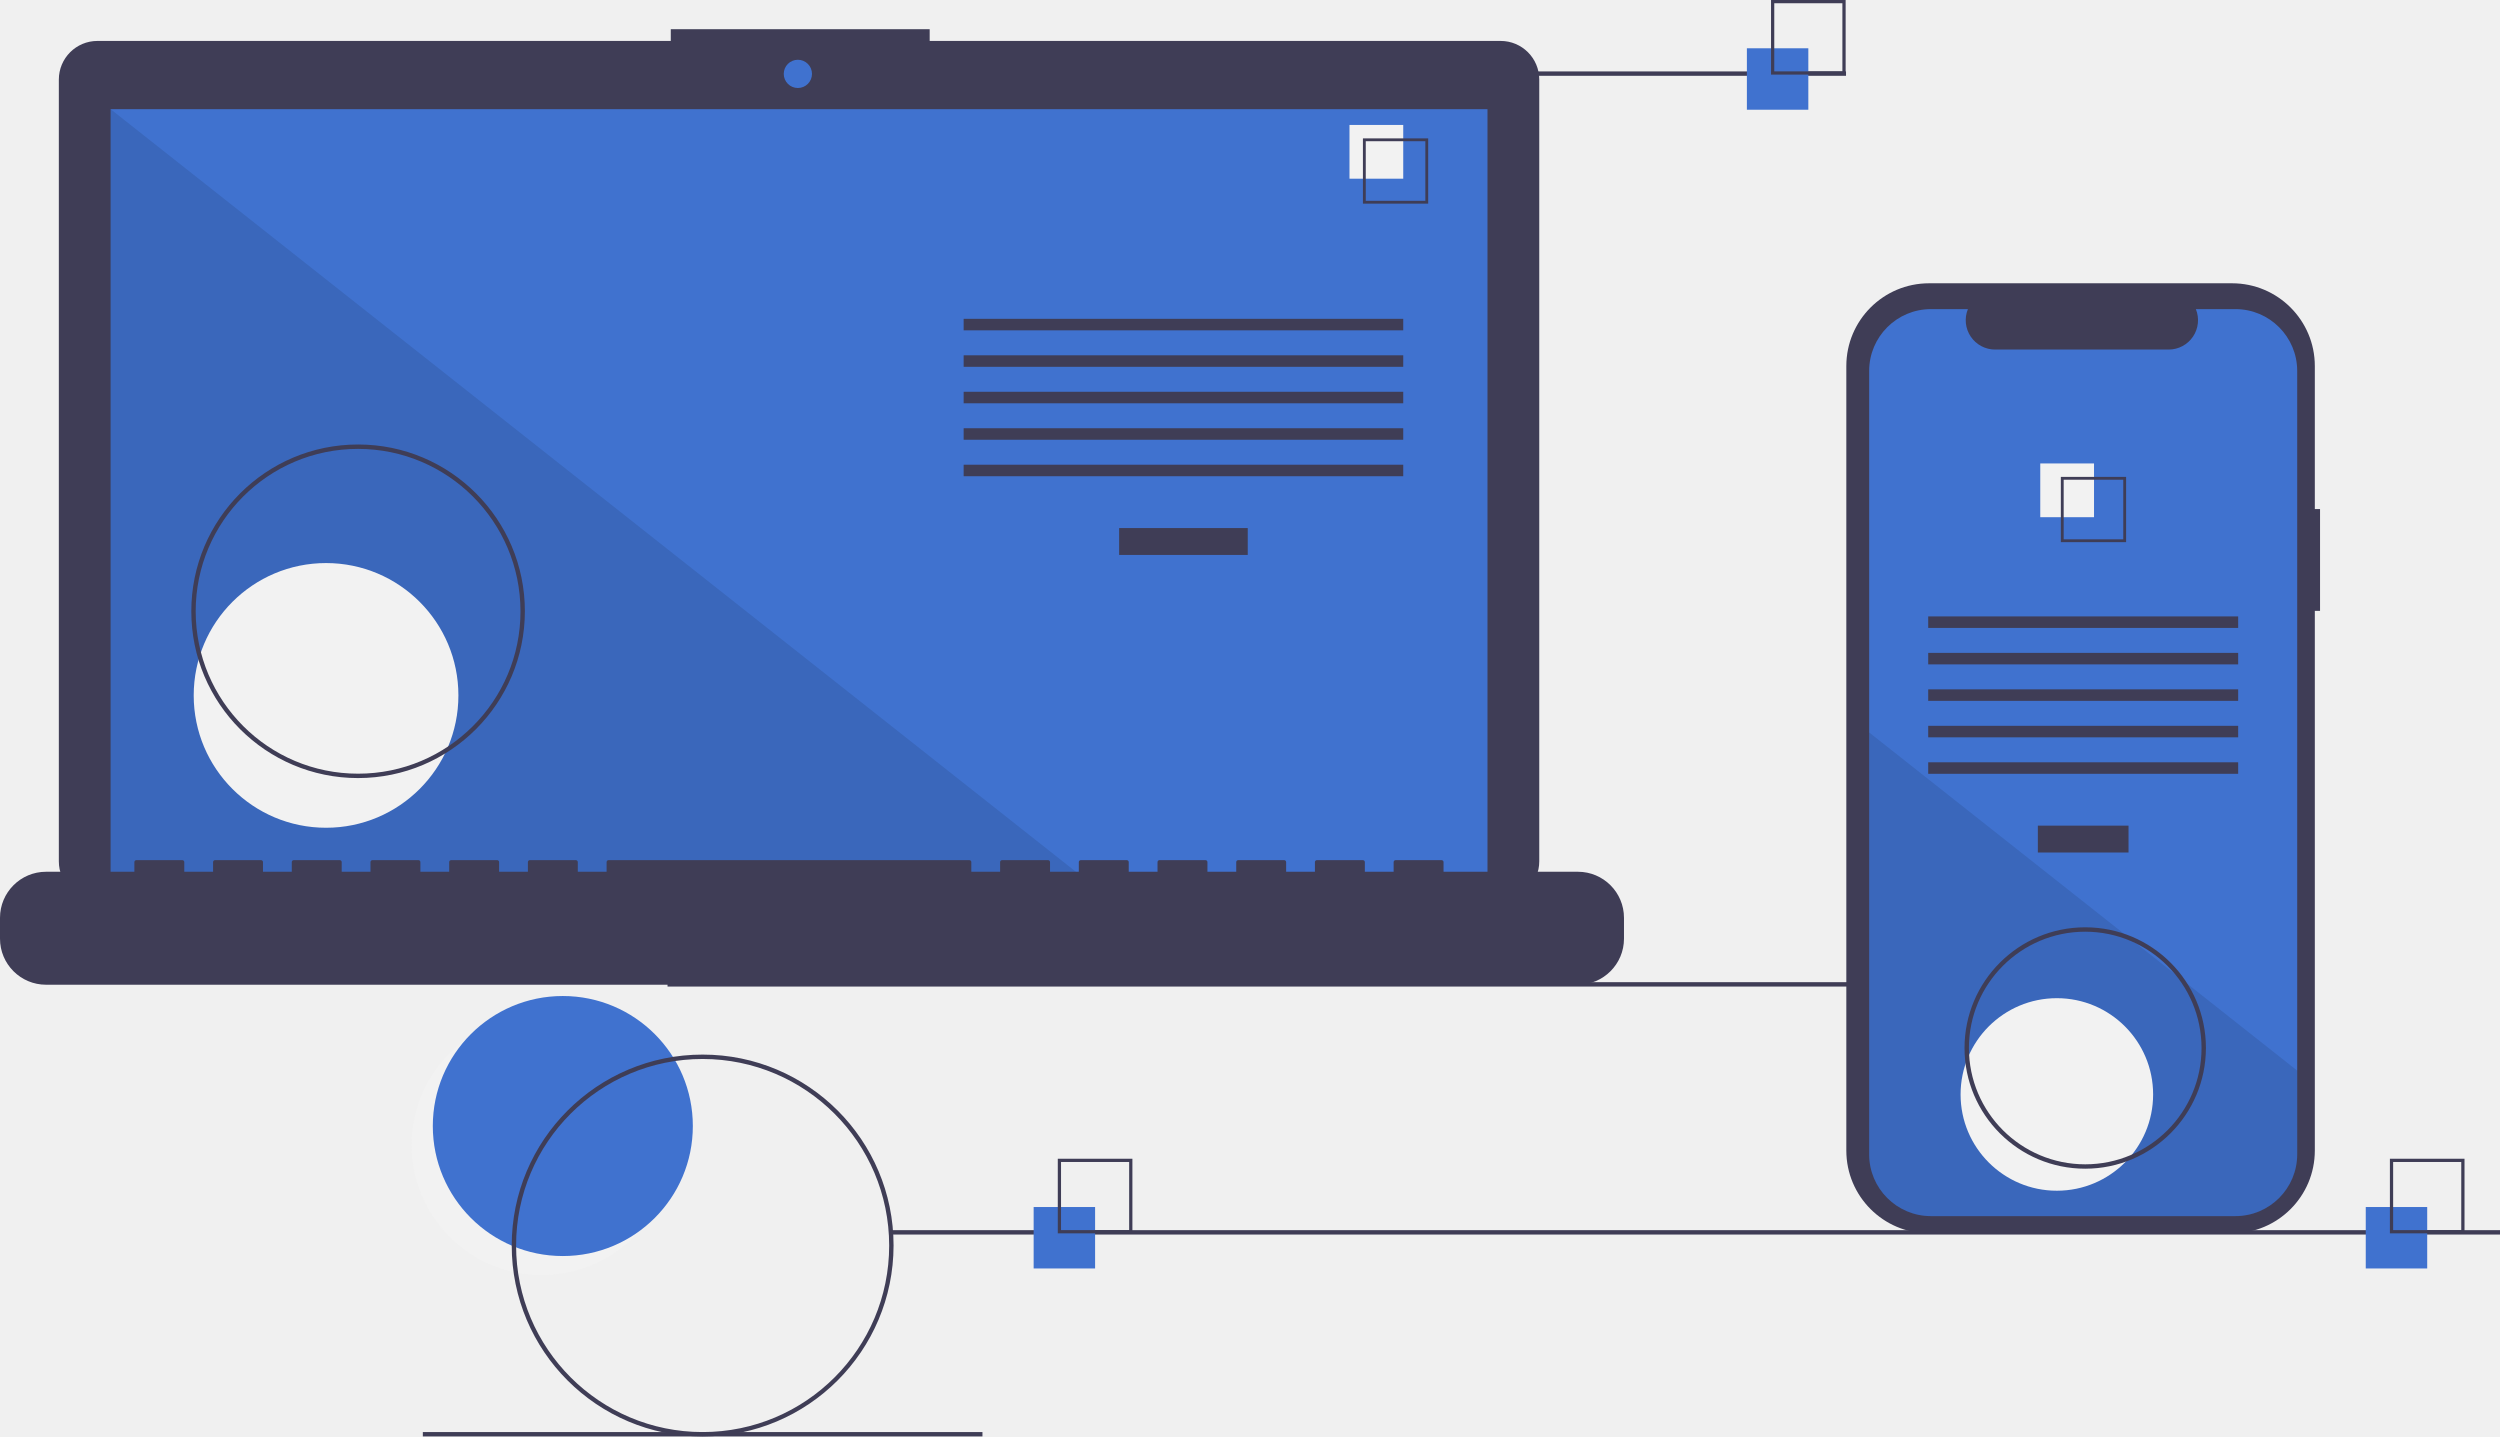
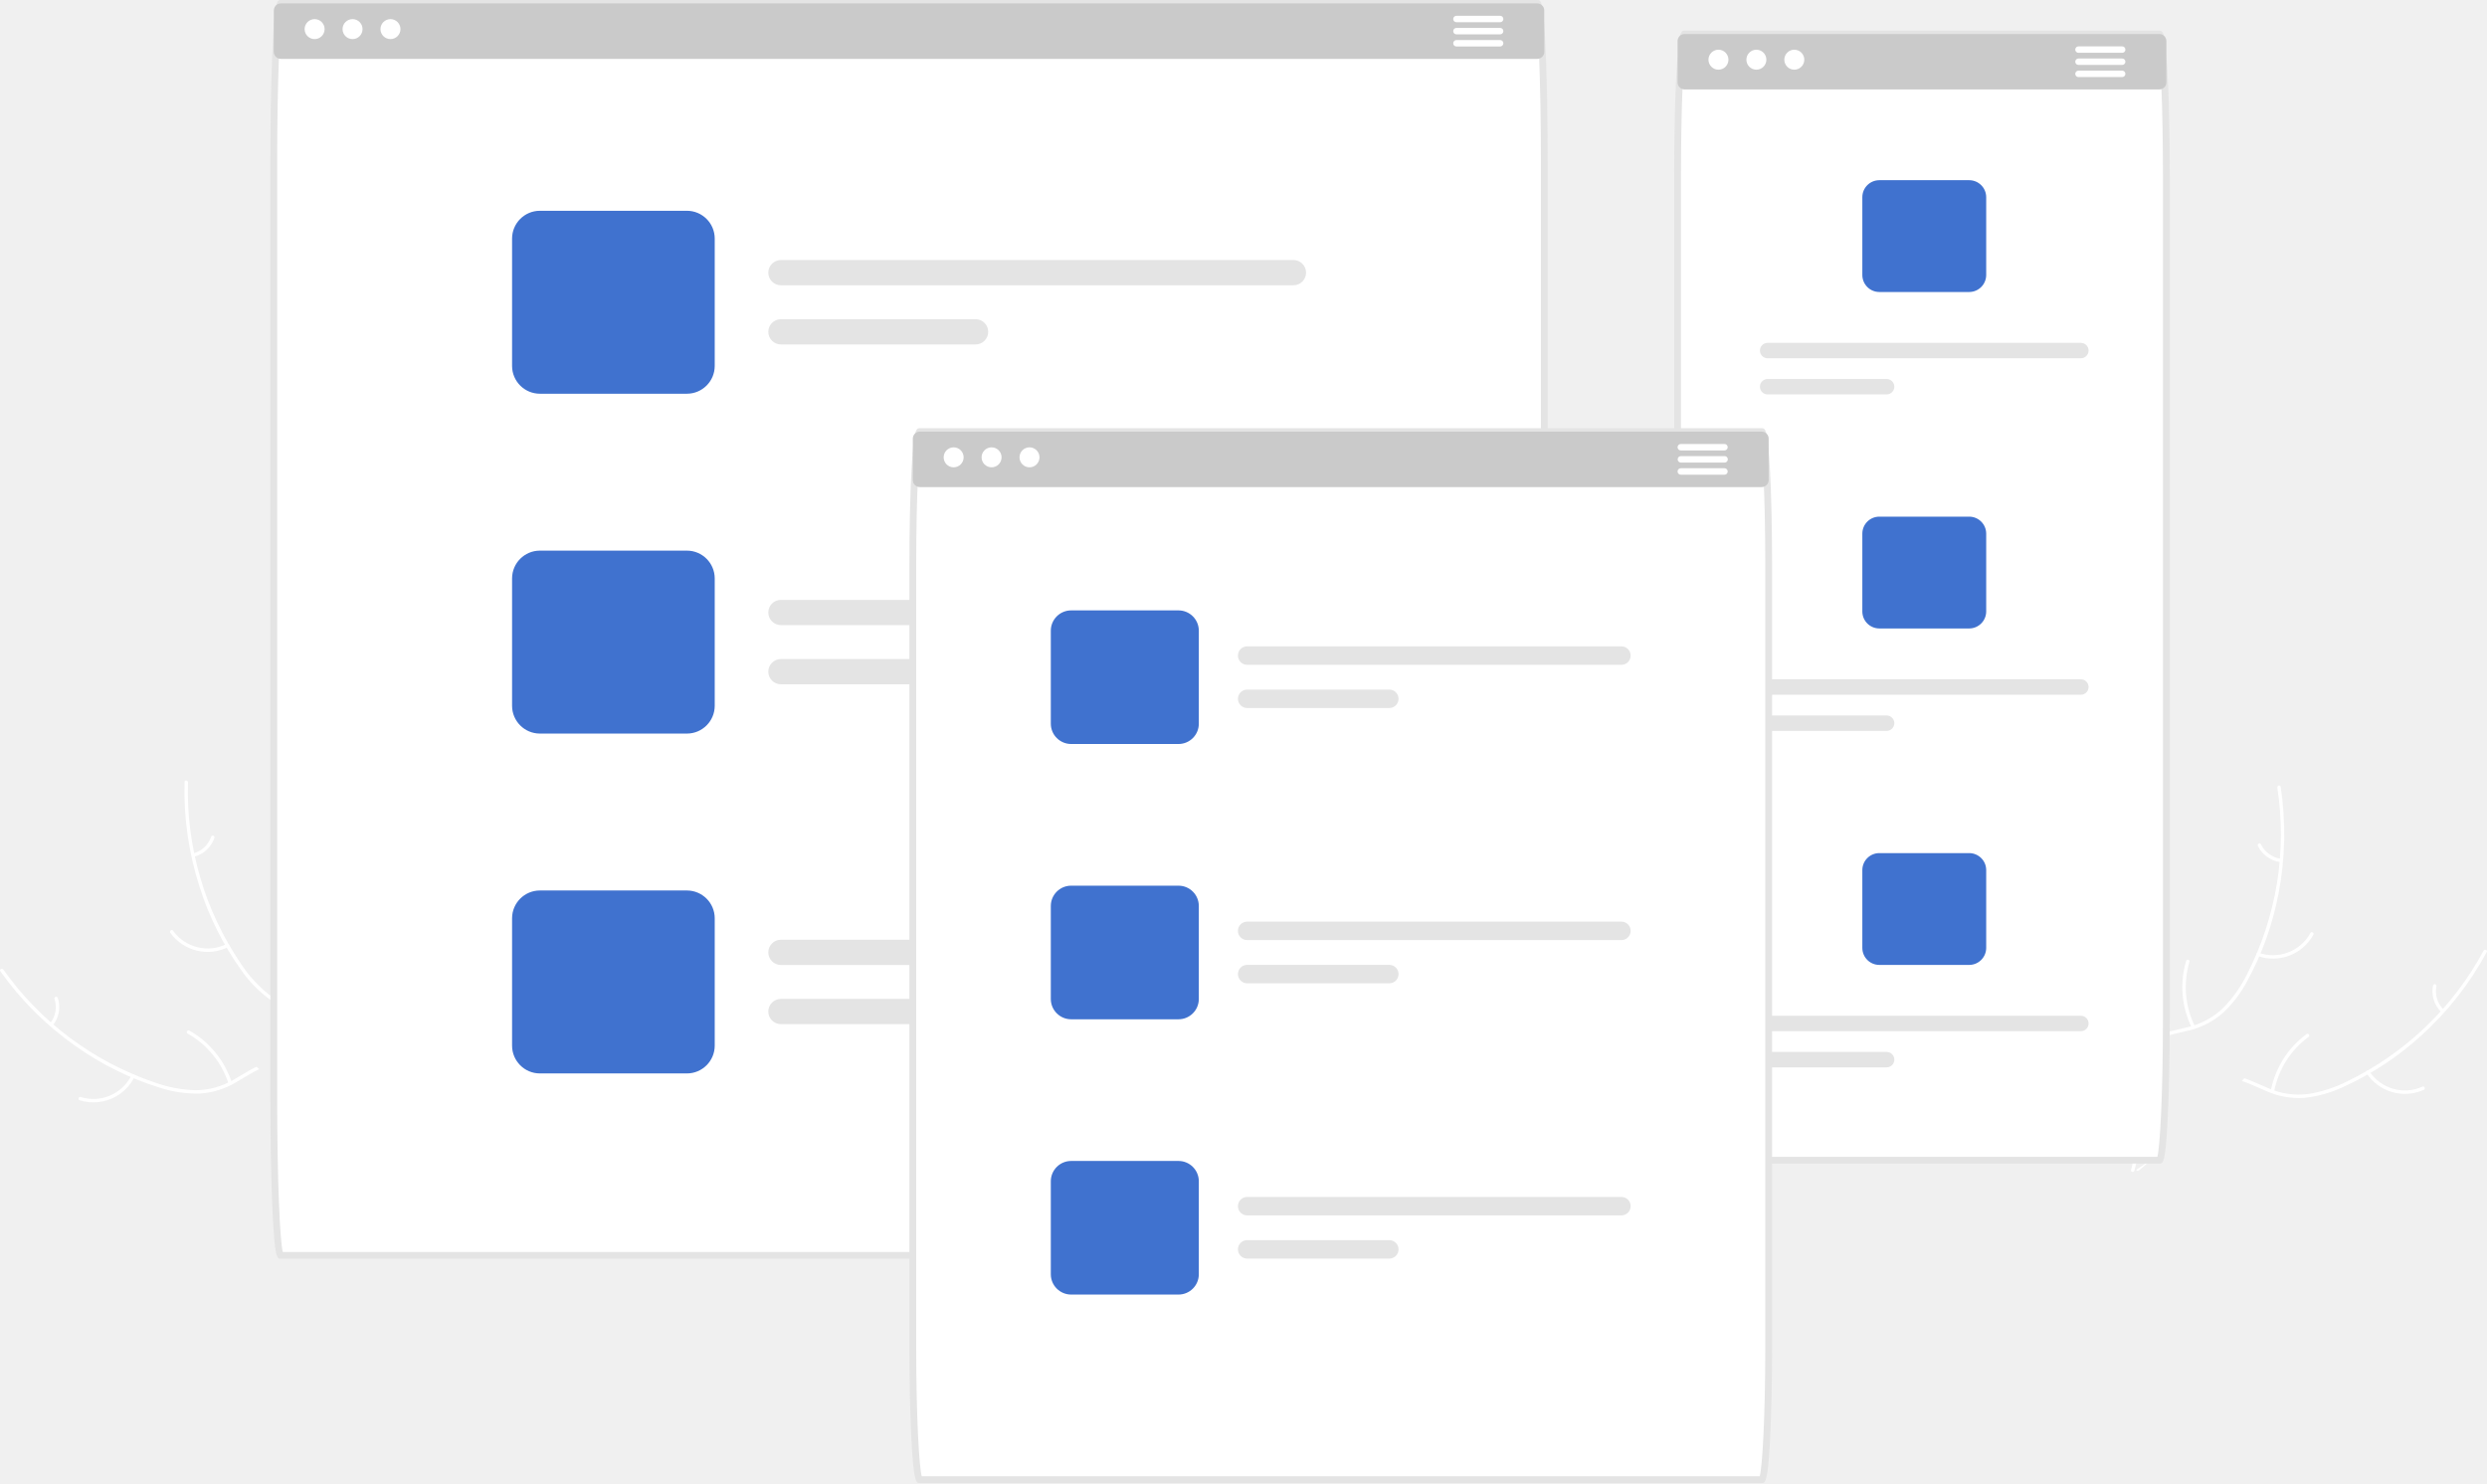
- <svg xmlns="http://www.w3.org/2000/svg" width="1139.171" height="654.543" viewBox="0 0 1139.171 654.543" role="img" artist="Katerina Limpitsouni" source="https://undraw.co/">
-   <circle cx="246.827" cy="521.765" r="59.243" fill="#f2f2f2" />
-   <circle cx="256.46" cy="513.095" r="59.243" fill="#4072cf" />
-   <rect x="304.171" y="447.543" width="733" height="2" fill="#3f3d56" />
-   <path d="M714.207,141.381H454.038v-5.362h-117.971v5.362H74.825a17.599,17.599,0,0,0-17.599,17.599V515.231a17.599,17.599,0,0,0,17.599,17.599H714.207a17.599,17.599,0,0,0,17.599-17.599V158.979A17.599,17.599,0,0,0,714.207,141.381Z" transform="translate(-30.41456 -122.7284)" fill="#3f3d56" />
-   <rect x="50.406" y="49.754" width="627.391" height="353.913" fill="#4072cf" />
-   <circle cx="363.565" cy="33.667" r="6.435" fill="#4072cf" />
-   <polygon points="498.374 403.667 50.406 403.667 50.406 49.754 498.374 403.667" opacity="0.1" />
-   <circle cx="148.574" cy="316.876" r="60.307" fill="#f2f2f2" />
-   <rect x="509.953" y="240.622" width="58.605" height="12.246" fill="#3f3d56" />
-   <rect x="439.102" y="145.279" width="200.307" height="5.248" fill="#3f3d56" />
-   <rect x="439.102" y="161.898" width="200.307" height="5.248" fill="#3f3d56" />
-   <rect x="439.102" y="178.518" width="200.307" height="5.248" fill="#3f3d56" />
-   <rect x="439.102" y="195.137" width="200.307" height="5.248" fill="#3f3d56" />
-   <rect x="439.102" y="211.756" width="200.307" height="5.248" fill="#3f3d56" />
-   <rect x="614.917" y="56.934" width="24.492" height="24.492" fill="#f2f2f2" />
-   <path d="M681.195,215.525h-29.74v-29.74h29.74Zm-28.447-1.293h27.154V187.078H652.748Z" transform="translate(-30.41456 -122.7284)" fill="#3f3d56" />
-   <path d="M749.422,519.96H688.192v-4.412a.875.875,0,0,0-.875-.875h-20.993a.875.875,0,0,0-.875.875v4.412H652.329v-4.412a.875.875,0,0,0-.875-.875H630.462a.875.875,0,0,0-.875.875v4.412H616.467v-4.412a.875.875,0,0,0-.875-.875H594.599a.875.875,0,0,0-.875.875v4.412H580.604v-4.412a.875.875,0,0,0-.875-.875H558.736a.875.875,0,0,0-.875.875v4.412H544.741v-4.412a.875.875,0,0,0-.875-.875H522.873a.875.875,0,0,0-.875.875v4.412H508.878v-4.412a.875.875,0,0,0-.875-.875h-20.993a.875.875,0,0,0-.875.875v4.412H473.015v-4.412a.875.875,0,0,0-.875-.875H307.696a.875.875,0,0,0-.875.875v4.412H293.701v-4.412a.875.875,0,0,0-.875-.875H271.833a.875.875,0,0,0-.875.875v4.412H257.838v-4.412a.875.875,0,0,0-.875-.875h-20.993a.875.875,0,0,0-.875.875v4.412H221.975v-4.412a.875.875,0,0,0-.875-.875H200.107a.875.875,0,0,0-.875.875v4.412H186.112v-4.412a.875.875,0,0,0-.875-.875H164.244a.875.875,0,0,0-.875.875v4.412H150.249v-4.412a.875.875,0,0,0-.875-.875H128.381a.875.875,0,0,0-.875.875v4.412H114.386v-4.412a.875.875,0,0,0-.875-.875H92.519a.875.875,0,0,0-.875.875v4.412H51.407a20.993,20.993,0,0,0-20.993,20.993v9.492A20.993,20.993,0,0,0,51.407,571.438H749.422a20.993,20.993,0,0,0,20.993-20.993v-9.492A20.993,20.993,0,0,0,749.422,519.96Z" transform="translate(-30.41456 -122.7284)" fill="#3f3d56" />
-   <path d="M193.586,477.272a76,76,0,1,1,76-76A76.086,76.086,0,0,1,193.586,477.272Zm0-150a74,74,0,1,0,74,74A74.084,74.084,0,0,0,193.586,327.272Z" transform="translate(-30.41456 -122.7284)" fill="#3f3d56" />
-   <rect x="586.171" y="32.543" width="255" height="2" fill="#3f3d56" />
-   <rect x="406.171" y="560.543" width="733" height="2" fill="#3f3d56" />
-   <rect x="192.672" y="652.543" width="255" height="2" fill="#3f3d56" />
-   <rect x="471" y="550" width="28" height="28" fill="#4072cf" />
-   <path d="M546.415,684.728h-34v-34h34Zm-32.522-1.478H544.936V652.207H513.893Z" transform="translate(-30.41456 -122.7284)" fill="#3f3d56" />
-   <rect x="796" y="22" width="28" height="28" fill="#4072cf" />
-   <path d="M871.415,156.728h-34v-34h34Zm-32.522-1.478H869.936V124.207H838.893Z" transform="translate(-30.41456 -122.7284)" fill="#3f3d56" />
-   <rect x="1078" y="550" width="28" height="28" fill="#4072cf" />
-   <path d="M1153.415,684.728h-34v-34h34Zm-32.522-1.478h31.043V652.207h-31.043Z" transform="translate(-30.41456 -122.7284)" fill="#3f3d56" />
-   <path d="M1087.586,354.687h-2.379V289.525a37.714,37.714,0,0,0-37.714-37.714H909.44A37.714,37.714,0,0,0,871.726,289.525V647.006A37.714,37.714,0,0,0,909.44,684.72h138.053a37.714,37.714,0,0,0,37.714-37.714V401.07h2.379Z" transform="translate(-30.41456 -122.7284)" fill="#3f3d56" />
-   <path d="M1077.176,291.742v356.96a28.165,28.165,0,0,1-28.16,28.17H910.296a28.165,28.165,0,0,1-28.16-28.17v-356.96a28.163,28.163,0,0,1,28.16-28.16h16.83a13.379,13.379,0,0,0,12.39,18.43h79.09a13.379,13.379,0,0,0,12.39-18.43h18.02A28.163,28.163,0,0,1,1077.176,291.742Z" transform="translate(-30.41456 -122.7284)" fill="#4072cf" />
-   <rect x="928.58" y="376.218" width="41.324" height="12.246" fill="#3f3d56" />
-   <rect x="878.621" y="280.875" width="141.24" height="5.248" fill="#3f3d56" />
-   <rect x="878.621" y="297.494" width="141.24" height="5.248" fill="#3f3d56" />
-   <rect x="878.621" y="314.114" width="141.24" height="5.248" fill="#3f3d56" />
-   <rect x="878.621" y="330.733" width="141.24" height="5.248" fill="#3f3d56" />
-   <rect x="878.621" y="347.352" width="141.24" height="5.248" fill="#3f3d56" />
-   <rect x="929.684" y="211.179" width="24.492" height="24.492" fill="#f2f2f2" />
-   <path d="M969.474,340.032v29.74h29.74v-29.74Zm28.45,28.45h-27.16v-27.16h27.16Z" transform="translate(-30.41456 -122.7284)" fill="#3f3d56" />
-   <path d="M1077.176,610.582v38.12a28.165,28.165,0,0,1-28.16,28.17H910.296a28.165,28.165,0,0,1-28.16-28.17v-192.21l116.87,92.33,2,1.58,21.74,17.17,2.03,1.61Z" transform="translate(-30.41456 -122.7284)" opacity="0.1" />
-   <circle cx="937.241" cy="498.707" r="43.868" fill="#f2f2f2" />
-   <path d="M350.586,777.272a87,87,0,1,1,87-87A87.099,87.099,0,0,1,350.586,777.272Zm0-172a85,85,0,1,0,85,85A85.096,85.096,0,0,0,350.586,605.272Z" transform="translate(-30.41456 -122.7284)" fill="#3f3d56" />
-   <path d="M980.586,655.272a55,55,0,1,1,55-55A55.062,55.062,0,0,1,980.586,655.272Zm0-108a53,53,0,1,0,53,53A53.06,53.06,0,0,0,980.586,547.272Z" transform="translate(-30.41456 -122.7284)" fill="#3f3d56" />
+ <svg xmlns="http://www.w3.org/2000/svg" width="731.662" height="436.38" viewBox="0 0 731.662 436.38" role="img" artist="Katerina Limpitsouni" source="https://undraw.co/">
+   <path d="M277.281,566.582c-21.535-7.834-40.23-26.574-42.601-49.367a105.583,105.583,0,0,0,70.661,16.18c9.531-1.236,20.003-3.603,28.159,1.481,5.075,3.163,8.226,8.78,9.671,14.583,1.445,5.803,1.38,11.861,1.306,17.841l.671,1.334C322.652,573,298.816,574.416,277.281,566.582Z" transform="translate(-234.1692 -231.8101)" fill="#f0f0f0" />
+   <path d="M235.147,517.101a90.245,90.245,0,0,0,44.499,33.208,38.862,38.862,0,0,0,11.96,2.286,22.289,22.289,0,0,0,11.315-3.096c3.234-1.823,6.331-4.061,9.951-5.066a13.648,13.648,0,0,1,11.009,1.838c4.061,2.549,6.963,6.406,9.67,10.276,3.006,4.297,6.06,8.807,10.752,11.416.569.316.045,1.18-.523.864-8.164-4.538-11.186-14.165-18.135-20.017-3.242-2.731-7.327-4.501-11.612-3.619-3.747.772-6.942,3.078-10.201,4.951a23.784,23.784,0,0,1-10.951,3.439,35.927,35.927,0,0,1-12.004-1.818,87.554,87.554,0,0,1-24.508-12.173,91.845,91.845,0,0,1-22.111-22.007c-.375-.529.515-1.008.888-.482Z" transform="translate(-234.1692 -231.8101)" fill="#fff" />
+   <path d="M273.749,548.68a13.54,13.54,0,0,1-16.126,6.879c-.62-.195-.346-1.167.274-.972a12.537,12.537,0,0,0,14.988-6.43c.288-.583,1.15-.057.864.523Z" transform="translate(-234.1692 -231.8101)" fill="#fff" />
+   <path d="M301.403,550.64a26.097,26.097,0,0,0-12.048-14.715c-.567-.318-.044-1.182.523-.864a27.144,27.144,0,0,1,12.506,15.338c.199.62-.783.858-.981.241Z" transform="translate(-234.1692 -231.8101)" fill="#fff" />
+   <path d="M248.941,532.87a7.664,7.664,0,0,0,1.262-7.162c-.207-.617.776-.855.981-.241a8.588,8.588,0,0,1-1.379,7.926.522.522,0,0,1-.693.171.508.508,0,0,1-.171-.693Z" transform="translate(-234.1692 -231.8101)" fill="#fff" />
+   <path d="M289.032,461.845c.14.382.28.764.428,1.148a100.932,100.932,0,0,0,6.94,14.829c.204.37.416.743.63,1.106a106.405,106.405,0,0,0,25.675,29.588,103.332,103.332,0,0,0,13.011,8.787c6.289,3.583,13.393,6.968,17.995,12.263a17.726,17.726,0,0,1,1.353,1.727l-8.342,36.418c-.06.073-.113.149-.173.222l-.267,1.469c-.244-.117-.495-.244-.739-.362-.142-.068-.282-.143-.424-.211-.094-.048-.188-.096-.276-.133-.031-.016-.063-.032-.086-.046-.088-.038-.165-.082-.244-.117q-2.105-1.059-4.203-2.152c-.008-.002-.008-.002-.015-.012a151.935,151.935,0,0,1-29.866-19.958c-.269-.237-.547-.475-.813-.728a98.602,98.602,0,0,1-11.118-11.633,87.173,87.173,0,0,1-5.177-7.141,72.487,72.487,0,0,1-9.195-20.715c-3.905-14.642-3.083-30.369,4.327-43.363C288.646,462.5,288.834,462.175,289.032,461.845Z" transform="translate(-234.1692 -231.8101)" fill="#f0f0f0" />
+   <path d="M289.476,462.033A90.245,90.245,0,0,0,305.012,515.339a38.863,38.863,0,0,0,8.173,9.026,22.289,22.289,0,0,0,10.898,4.341c3.679.492,7.5.569,10.996,1.946a13.648,13.648,0,0,1,7.684,8.096c1.707,4.48,1.703,9.307,1.534,14.027-.187,5.24-.464,10.681,1.712,15.588.264.595-.674.969-.938.375-3.786-8.539-.404-18.045-2.428-26.901-.945-4.132-3.141-8.005-7.093-9.881-3.456-1.64-7.396-1.723-11.126-2.188a23.785,23.785,0,0,1-10.814-3.847,35.928,35.928,0,0,1-8.49-8.678,87.554,87.554,0,0,1-12.239-24.475,91.845,91.845,0,0,1-4.404-30.884c.019-.648,1.018-.495.999.149Z" transform="translate(-234.1692 -231.8101)" fill="#fff" />
+   <path d="M301.285,510.487a13.54,13.54,0,0,1-17.018-4.216c-.378-.529.426-1.141.804-.611a12.537,12.537,0,0,0,15.838,3.89c.581-.292.952.647.375.938Z" transform="translate(-234.1692 -231.8101)" fill="#fff" />
+   <path d="M322.185,528.702a26.097,26.097,0,0,0-.76-19.003c-.262-.596.676-.97.938-.375a27.144,27.144,0,0,1,.751,19.776c-.215.615-1.142.214-.928-.398Z" transform="translate(-234.1692 -231.8101)" fill="#fff" />
+   <path d="M290.996,482.928a7.664,7.664,0,0,0,5.32-4.958c.207-.617,1.134-.215.928.398a8.588,8.588,0,0,1-5.873,5.498.522.522,0,0,1-.656-.281.508.508,0,0,1,.281-.656Z" transform="translate(-234.1692 -231.8101)" fill="#fff" />
+   <path d="M929.098,565.83c20.409-10.422,36.658-31.318,36.21-54.229A105.583,105.583,0,0,1,897.171,536.343c-9.611-.055-20.294-1.117-27.764,4.931-4.648,3.763-7.084,9.724-7.805,15.661-.721,5.937.088,11.94.897,17.866l-.502,1.406C884.859,577.776,908.689,576.252,929.098,565.83Z" transform="translate(-234.1692 -231.8101)" fill="#f0f0f0" />
+   <path d="M964.83,511.545a90.245,90.245,0,0,1-40.079,38.426,38.863,38.863,0,0,1-11.588,3.739,22.289,22.289,0,0,1-11.61-1.681c-3.433-1.411-6.782-3.253-10.499-3.805a13.648,13.648,0,0,0-10.7,3.177c-3.716,3.029-6.123,7.213-8.334,11.386-2.455,4.634-4.931,9.485-9.267,12.651-.525.384.1,1.176.625.793,7.544-5.507,9.36-15.432,15.537-22.094,2.882-3.109,6.719-5.367,11.08-5.019,3.813.305,7.268,2.201,10.732,3.66a23.784,23.784,0,0,0,11.291,2.067,35.928,35.928,0,0,0,11.689-3.279,87.554,87.554,0,0,0,22.825-15.094,91.845,91.845,0,0,0,19.238-24.558c.307-.571-.635-.937-.94-.37Z" transform="translate(-234.1692 -231.8101)" fill="#fff" />
+   <path d="M930.403,547.629a13.54,13.54,0,0,0,16.85,4.845c.591-.27.2-1.201-.392-.931a12.537,12.537,0,0,1-15.664-4.539c-.357-.543-1.148.085-.793.625Z" transform="translate(-234.1692 -231.8101)" fill="#fff" />
+   <path d="M903.199,552.974a26.097,26.097,0,0,1,10.148-16.085c.524-.385-.102-1.178-.625-.793a27.144,27.144,0,0,0-10.526,16.759c-.121.64.883.755,1.003.119Z" transform="translate(-234.1692 -231.8101)" fill="#fff" />
+   <path d="M953.079,528.89a7.664,7.664,0,0,1-2.133-6.952c.129-.638-.875-.753-1.003-.119a8.588,8.588,0,0,0,2.343,7.697.522.522,0,0,0,.709.084.508.508,0,0,0,.084-.709Z" transform="translate(-234.1692 -231.8101)" fill="#fff" />
+   <path d="M904.561,463.331c-.092.396-.184.792-.284,1.192a100.932,100.932,0,0,1-5.064,15.57c-.157.393-.321.788-.489,1.175a106.405,106.405,0,0,1-21.844,32.52,103.332,103.332,0,0,1-11.832,10.32c-5.801,4.329-12.435,8.561-16.351,14.382a17.728,17.728,0,0,0-1.131,1.88l12.755,35.117c.069.065.13.134.199.199l.445,1.425c.228-.147.461-.303.689-.45.133-.084.262-.177.395-.261.087-.059.175-.118.257-.166.029-.019.058-.039.079-.056.082-.048.154-.101.228-.147q1.959-1.31,3.907-2.652c.008-.003.008-.003.013-.014a151.936,151.936,0,0,0,27.186-23.478c.238-.268.485-.539.717-.823a98.603,98.603,0,0,0,9.603-12.911,87.168,87.168,0,0,0,4.26-7.723,72.487,72.487,0,0,0,6.579-21.688c2.075-15.01-.673-30.518-9.624-42.503C905.025,463.934,904.798,463.635,904.561,463.331Z" transform="translate(-234.1692 -231.8101)" fill="#f0f0f0" />
+   <path d="M904.144,463.572a90.245,90.245,0,0,1-8.866,54.812,38.863,38.863,0,0,1-7.002,9.962,22.289,22.289,0,0,1-10.282,5.648c-3.591.94-7.373,1.486-10.673,3.283a13.648,13.648,0,0,0-6.631,8.979c-1.144,4.656-.546,9.446.201,14.109.83,5.178,1.773,10.543.217,15.681-.189.623.788.879.977.257,2.708-8.939-1.817-17.957-.897-26.995.43-4.217,2.133-8.331,5.825-10.678,3.229-2.052,7.128-2.619,10.772-3.539a23.784,23.784,0,0,0,10.259-5.147,35.928,35.928,0,0,0,7.359-9.656,87.554,87.554,0,0,0,9.137-25.794,91.845,91.845,0,0,0,.575-31.191c-.099-.641-1.071-.366-.973.271Z" transform="translate(-234.1692 -231.8101)" fill="#fff" />
+   <path d="M898.381,513.111a13.54,13.54,0,0,0,16.371-6.276c.31-.571-.563-1.08-.873-.508a12.537,12.537,0,0,1-15.24,5.807c-.612-.218-.866.759-.257.977Z" transform="translate(-234.1692 -231.8101)" fill="#fff" />
+   <path d="M879.878,533.757a26.097,26.097,0,0,1-1.581-18.953c.186-.623-.791-.88-.977-.257a27.144,27.144,0,0,0,1.685,19.719c.289.584,1.159.072.872-.509Z" transform="translate(-234.1692 -231.8101)" fill="#fff" />
+   <path d="M905.204,484.496a7.664,7.664,0,0,1-5.889-4.267c-.281-.587-1.152-.074-.872.509a8.588,8.588,0,0,0,6.504,4.735.522.522,0,0,0,.617-.36.508.508,0,0,0-.36-.617Z" transform="translate(-234.1692 -231.8101)" fill="#fff" />
+   <path d="M871.498,246.81h-143.79v9.25a2.04,2.04,0,0,0,.46,1.3c-.29,7.23-.46,16.46-.46,26.49v247.3c0,23.18.93,42.04,2.07,42.04h139.65c1.14,0,2.07-18.86,2.07-42.04v-247.3c0-10.03-.17-19.26-.46-26.49a2.039,2.039,0,0,0,.46-1.3Z" transform="translate(-234.1692 -231.8101)" fill="#fff" />
+   <path d="M869.429,574.19H729.779c-1.088,0-1.807,0-2.461-13.278-.393-7.968-.609-18.538-.609-29.762V283.85c0-9.694.164-19.116.461-26.53.186-4.452.399-8.018.633-10.6.459-5.056.896-5.91,1.976-5.91h139.65c1.079,0,1.516.854,1.976,5.91.235,2.592.448,6.158.633,10.598l0.0.002c.297,7.407.461,16.829.461,26.53V531.15c0,11.224-.216,21.794-.609,29.762C871.236,574.19,870.517,574.19,869.429,574.19Zm-139.082-2H868.86c.724-2.733,1.638-17.57,1.638-41.04V283.85c0-9.675-.163-19.068-.459-26.448h-0c-.184-4.408-.395-7.941-.626-10.501a28.884,28.884,0,0,0-.562-4.09H730.356a28.896,28.896,0,0,0-.562,4.09c-.231,2.55-.442,6.083-.627,10.501-.296,7.387-.459,16.78-.459,26.448V531.15C728.708,554.619,729.623,569.457,730.347,572.19Z" transform="translate(-234.1692 -231.8101)" fill="#e4e4e4" />
+   <path d="M869.429,241.81H729.779a2.074,2.074,0,0,0-2.07,2.07v12.18a2.04,2.04,0,0,0,.46,1.3,2.079,2.079,0,0,0,1.61.77h139.65a2.08,2.08,0,0,0,1.61-.77,2.039,2.039,0,0,0,.46-1.3v-12.18A2.074,2.074,0,0,0,869.429,241.81Z" transform="translate(-234.1692 -231.8101)" fill="#cacaca" />
+   <circle id="b800b2fc-3bcc-4a40-9972-a80335d602c8" data-name="Ellipse 90" cx="505.559" cy="17.565" r="2.94" fill="#fff" />
+   <circle id="fa63cc97-e384-451c-9b8c-3b6845b8b0f6" data-name="Ellipse 91" cx="516.717" cy="17.565" r="2.94" fill="#fff" />
+   <circle id="beaeadfc-8efd-4e6c-adaf-945ac9d4d623" data-name="Ellipse 92" cx="527.875" cy="17.565" r="2.94" fill="#fff" />
+   <path d="M858.498,245.45H845.648a.956.956,0,0,0-.95.95.801.801,0,0,0,.1.41.943.943,0,0,0,.85.54h12.85a.948.948,0,0,0,.86-.54.914.914,0,0,0,.09-.41A.95.95,0,0,0,858.498,245.45Z" transform="translate(-234.1692 -231.8101)" fill="#fff" />
+   <path d="M858.498,249.02H845.648a.95.95,0,0,0,0,1.9h12.85a.95.95,0,1,0,0-1.9Z" transform="translate(-234.1692 -231.8101)" fill="#fff" />
+   <path d="M858.498,252.59H845.648a.95.95,0,0,0,0,1.9h12.85a.95.95,0,1,0,0-1.9Z" transform="translate(-234.1692 -231.8101)" fill="#fff" />
+   <path d="M813.498,284.83H787.058a5.002,5.002,0,0,0-5,5v22.9a5.008,5.008,0,0,0,5,5h26.44a5.015,5.015,0,0,0,5-5v-22.9A5.008,5.008,0,0,0,813.498,284.83Z" transform="translate(-234.1692 -231.8101)" fill="#4072cf" />
+   <path d="M846.349,332.69h-92.15a2.27,2.27,0,1,0,0,4.54h92.15a2.27,2.27,0,1,0,0-4.54Z" transform="translate(-234.1692 -231.8101)" fill="#e4e4e4" />
+   <path d="M789.199,343.33h-35a2.27,2.27,0,1,0,0,4.54h35a2.27,2.27,0,1,0,0-4.54Z" transform="translate(-234.1692 -231.8101)" fill="#e4e4e4" />
+   <path d="M813.498,383.83H787.058a5.002,5.002,0,0,0-5,5v22.9a5.008,5.008,0,0,0,5,5h26.44a5.015,5.015,0,0,0,5-5v-22.9A5.008,5.008,0,0,0,813.498,383.83Z" transform="translate(-234.1692 -231.8101)" fill="#4072cf" />
+   <path d="M846.349,431.69h-92.15a2.27,2.27,0,1,0,0,4.54h92.15a2.27,2.27,0,1,0,0-4.54Z" transform="translate(-234.1692 -231.8101)" fill="#e4e4e4" />
+   <path d="M789.199,442.33h-35a2.27,2.27,0,1,0,0,4.54h35a2.27,2.27,0,1,0,0-4.54Z" transform="translate(-234.1692 -231.8101)" fill="#e4e4e4" />
+   <path d="M813.498,482.83H787.058a5.002,5.002,0,0,0-5,5v22.9a5.008,5.008,0,0,0,5,5h26.44a5.015,5.015,0,0,0,5-5v-22.9A5.008,5.008,0,0,0,813.498,482.83Z" transform="translate(-234.1692 -231.8101)" fill="#4072cf" />
+   <path d="M846.349,530.69h-92.15a2.27,2.27,0,1,0,0,4.54h92.15a2.27,2.27,0,1,0,0-4.54Z" transform="translate(-234.1692 -231.8101)" fill="#e4e4e4" />
+   <path d="M789.199,541.33h-35a2.27,2.27,0,1,0,0,4.54h35a2.27,2.27,0,1,0,0-4.54Z" transform="translate(-234.1692 -231.8101)" fill="#e4e4e4" />
+   <path d="M688.498,234.88a2.074,2.074,0,0,0-2.07-2.07H316.779a2.074,2.074,0,0,0-2.07,2.07v12.18a2.017,2.017,0,0,0,.53,1.37c-.33,8.27-.53,19.17-.53,31.11v274.91c0,25.78.93,46.74,2.07,46.74h369.65c1.14,0,2.07-20.96,2.07-46.74v-274.91c0-11.94-.2-22.84-.53-31.11a2.016,2.016,0,0,0,.53-1.37Z" transform="translate(-234.1692 -231.8101)" fill="#fff" />
+   <path d="M686.429,602.19H316.779c-1.13,0-1.812,0-2.462-14.658-.392-8.855-.609-20.604-.609-33.082V279.54c0-11.507.189-22.57.531-31.15.657-16.58,1.406-16.58,2.539-16.58h369.65c1.133,0,1.882.003,2.539,16.58h0c.342,8.572.531,19.635.531,31.15V554.45c0,12.479-.216,24.228-.608,33.082C688.241,602.19,687.558,602.19,686.429,602.19Zm-369.066-2H685.845c.818-3.135,1.654-20.74,1.654-45.74V279.54c0-11.489-.188-22.524-.529-31.07v-0c-.416-10.503-.903-13.7-1.135-14.66H317.373c-.233.96-.719,4.156-1.135,14.66-.341,8.555-.529,19.589-.529,31.07V554.45C315.708,579.45,316.544,597.054,317.362,600.19Z" transform="translate(-234.1692 -231.8101)" fill="#e4e4e4" />
+   <path d="M686.429,232.81H316.779a2.074,2.074,0,0,0-2.07,2.07v12.18a2.017,2.017,0,0,0,.53,1.37,2.051,2.051,0,0,0,1.54.7h369.65a2.051,2.051,0,0,0,1.54-.7,2.016,2.016,0,0,0,.53-1.37v-12.18A2.074,2.074,0,0,0,686.429,232.81Z" transform="translate(-234.1692 -231.8101)" fill="#cacaca" />
+   <circle id="b7005a6f-2f7f-4001-b097-d8b6c117468f" data-name="Ellipse 90" cx="92.559" cy="8.565" r="2.94" fill="#fff" />
+   <circle id="a0adf4f5-8105-4330-a35a-c3adb8f4e7bc" data-name="Ellipse 91" cx="103.717" cy="8.565" r="2.94" fill="#fff" />
+   <circle id="a64b73a5-7207-44c1-bcaf-f99ab7b9c6dc" data-name="Ellipse 92" cx="114.875" cy="8.565" r="2.94" fill="#fff" />
+   <path d="M675.498,236.45H662.648a.95.95,0,0,0,0,1.9h12.85a.95.95,0,1,0,0-1.9Z" transform="translate(-234.1692 -231.8101)" fill="#fff" />
+   <path d="M675.498,240.02H662.648a.95.95,0,0,0,0,1.9h12.85a.95.95,0,1,0,0-1.9Z" transform="translate(-234.1692 -231.8101)" fill="#fff" />
+   <path d="M675.498,243.59H662.648a.95.95,0,0,0,0,1.9h12.85a.95.95,0,1,0,0-1.9Z" transform="translate(-234.1692 -231.8101)" fill="#fff" />
+   <path d="M436.259,293.83H392.998a8.19,8.19,0,0,0-8.18,8.18v37.47a8.19,8.19,0,0,0,8.18,8.18h43.26a8.19,8.19,0,0,0,8.18-8.18V302.01A8.19,8.19,0,0,0,436.259,293.83Z" transform="translate(-234.1692 -231.8101)" fill="#4072cf" />
+   <path d="M614.688,308.32H463.909a3.715,3.715,0,0,0,0,7.43H614.688a3.715,3.715,0,0,0,0-7.43Z" transform="translate(-234.1692 -231.8101)" fill="#e4e4e4" />
+   <path d="M521.179,325.73h-57.27a3.715,3.715,0,0,0,0,7.43h57.27a3.715,3.715,0,0,0,0-7.43Z" transform="translate(-234.1692 -231.8101)" fill="#e4e4e4" />
+   <path d="M436.259,393.83H392.998a8.19,8.19,0,0,0-8.18,8.18v37.47a8.19,8.19,0,0,0,8.18,8.18h43.26a8.19,8.19,0,0,0,8.18-8.18V402.01A8.19,8.19,0,0,0,436.259,393.83Z" transform="translate(-234.1692 -231.8101)" fill="#4072cf" />
+   <path d="M614.688,408.32H463.909a3.715,3.715,0,0,0,0,7.43H614.688a3.715,3.715,0,0,0,0-7.43Z" transform="translate(-234.1692 -231.8101)" fill="#e4e4e4" />
+   <path d="M521.179,425.73h-57.27a3.715,3.715,0,0,0,0,7.43h57.27a3.715,3.715,0,0,0,0-7.43Z" transform="translate(-234.1692 -231.8101)" fill="#e4e4e4" />
+   <path d="M436.259,493.83H392.998a8.19,8.19,0,0,0-8.18,8.18v37.47a8.19,8.19,0,0,0,8.18,8.18h43.26a8.19,8.19,0,0,0,8.18-8.18V502.01A8.19,8.19,0,0,0,436.259,493.83Z" transform="translate(-234.1692 -231.8101)" fill="#4072cf" />
+   <path d="M614.688,508.32H463.909a3.715,3.715,0,0,0,0,7.43H614.688a3.715,3.715,0,0,0,0-7.43Z" transform="translate(-234.1692 -231.8101)" fill="#e4e4e4" />
+   <path d="M521.179,525.73h-57.27a3.715,3.715,0,0,0,0,7.43h57.27a3.715,3.715,0,0,0,0-7.43Z" transform="translate(-234.1692 -231.8101)" fill="#e4e4e4" />
+   <path d="M752.431,667.19H504.783c-1.142,0-2.071-17.549-2.071-39.123v-230.134c0-21.574.929-39.123,2.071-39.123H752.431c1.142,0,2.071,17.549,2.071,39.123v230.134C754.502,649.64,753.573,667.19,752.431,667.19Z" transform="translate(-234.1692 -231.8101)" fill="#fff" />
+   <path d="M752.432,668.19H504.783c-1.048,0-1.805,0-2.462-12.418-.393-7.415-.609-17.254-.609-27.705V397.933c0-10.451.216-20.29.609-27.705.657-12.419,1.414-12.419,2.462-12.419H752.432c1.048,0,1.805,0,2.462,12.419.393,7.415.609,17.254.609,27.705V628.066c0,10.451-.216,20.29-.609,27.705C754.236,668.19,753.479,668.19,752.432,668.19Zm-247.095-2h246.542c.718-2.591,1.624-16.394,1.624-38.124V397.933c0-21.73-.906-35.533-1.624-38.124h-246.542c-.718,2.591-1.624,16.394-1.624,38.124V628.066C503.712,649.796,504.618,663.599,505.336,666.19Z" transform="translate(-234.1692 -231.8101)" fill="#e4e4e4" />
+   <path d="M752.431,375.13H504.783a2.073,2.073,0,0,1-2.071-2.071V360.88a2.073,2.073,0,0,1,2.071-2.071H752.431a2.073,2.073,0,0,1,2.071,2.071v12.179A2.073,2.073,0,0,1,752.431,375.13Z" transform="translate(-234.1692 -231.8101)" fill="#cacaca" />
+   <circle id="a9432236-99f6-4733-9920-e312ad95354d" data-name="Ellipse 90" cx="280.559" cy="134.565" r="2.94" fill="#fff" />
+   <circle id="fc8d1cb9-e477-4d66-a241-a00170356ca4" data-name="Ellipse 91" cx="291.717" cy="134.565" r="2.94" fill="#fff" />
+   <circle id="bc1189a4-69b8-41a6-80e2-1e52c3b8abfb" data-name="Ellipse 92" cx="302.875" cy="134.565" r="2.94" fill="#fff" />
+   <path d="M741.499,364.352H728.65a.952.952,0,0,1,0-1.904h12.849a.952.952,0,0,1,0,1.904Z" transform="translate(-234.1692 -231.8101)" fill="#fff" />
+   <path d="M741.499,367.921H728.65a.952.952,0,0,1,0-1.903h12.849a.952.952,0,1,1,0,1.903Z" transform="translate(-234.1692 -231.8101)" fill="#fff" />
+   <path d="M741.499,371.49H728.65a.952.952,0,0,1,0-1.904h12.849a.952.952,0,0,1,0,1.904Z" transform="translate(-234.1692 -231.8101)" fill="#fff" />
+   <path d="M580.882,450.727H549.289a5.981,5.981,0,0,1-5.975-5.975V417.389a5.981,5.981,0,0,1,5.975-5.975h31.593a5.981,5.981,0,0,1,5.975,5.975V444.752A5.981,5.981,0,0,1,580.882,450.727Z" transform="translate(-234.1692 -231.8101)" fill="#4072cf" />
+   <path d="M711.187,427.426H601.077a2.712,2.712,0,0,1,0-5.425H711.187a2.712,2.712,0,0,1,0,5.425Z" transform="translate(-234.1692 -231.8101)" fill="#e4e4e4" />
+   <path d="M642.898,440.14H601.077a2.712,2.712,0,1,1,0-5.425h41.822a2.712,2.712,0,1,1,0,5.425Z" transform="translate(-234.1692 -231.8101)" fill="#e4e4e4" />
+   <path d="M580.882,531.727H549.289a5.981,5.981,0,0,1-5.975-5.975V498.389a5.981,5.981,0,0,1,5.975-5.975h31.593a5.981,5.981,0,0,1,5.975,5.975V525.752A5.981,5.981,0,0,1,580.882,531.727Z" transform="translate(-234.1692 -231.8101)" fill="#4072cf" />
+   <path d="M711.187,508.426H601.077a2.712,2.712,0,0,1,0-5.425H711.187a2.712,2.712,0,0,1,0,5.425Z" transform="translate(-234.1692 -231.8101)" fill="#e4e4e4" />
+   <path d="M642.898,521.14H601.077a2.712,2.712,0,1,1,0-5.425h41.822a2.712,2.712,0,1,1,0,5.425Z" transform="translate(-234.1692 -231.8101)" fill="#e4e4e4" />
+   <path d="M580.882,612.727H549.289a5.981,5.981,0,0,1-5.975-5.975V579.389a5.981,5.981,0,0,1,5.975-5.975h31.593a5.981,5.981,0,0,1,5.975,5.975V606.752A5.981,5.981,0,0,1,580.882,612.727Z" transform="translate(-234.1692 -231.8101)" fill="#4072cf" />
+   <path d="M711.187,589.426H601.077a2.712,2.712,0,1,1,0-5.425H711.187a2.712,2.712,0,1,1,0,5.425Z" transform="translate(-234.1692 -231.8101)" fill="#e4e4e4" />
+   <path d="M642.898,602.14H601.077a2.712,2.712,0,1,1,0-5.425h41.822a2.712,2.712,0,1,1,0,5.425Z" transform="translate(-234.1692 -231.8101)" fill="#e4e4e4" />
</svg>
